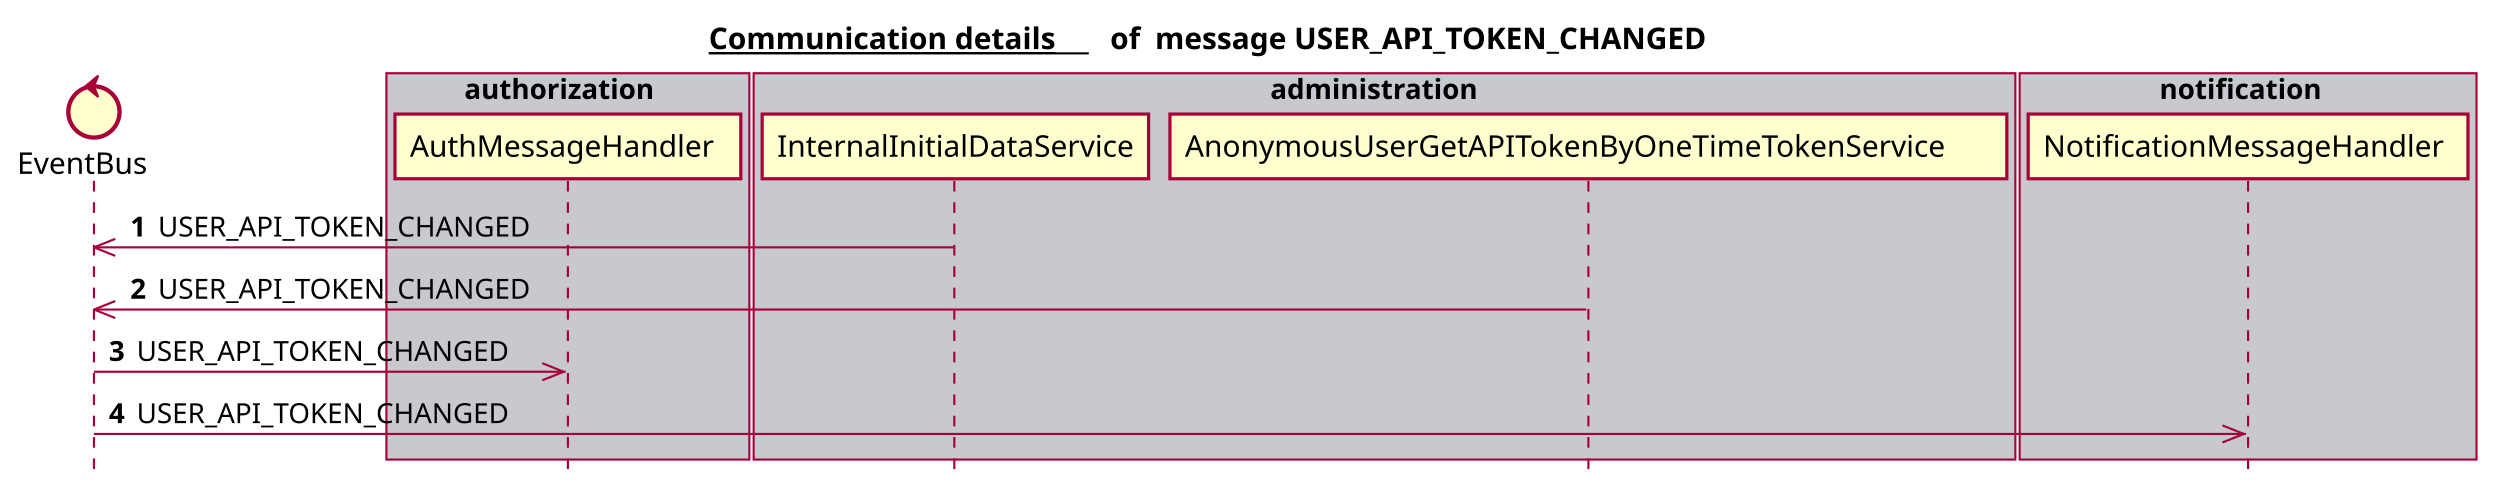
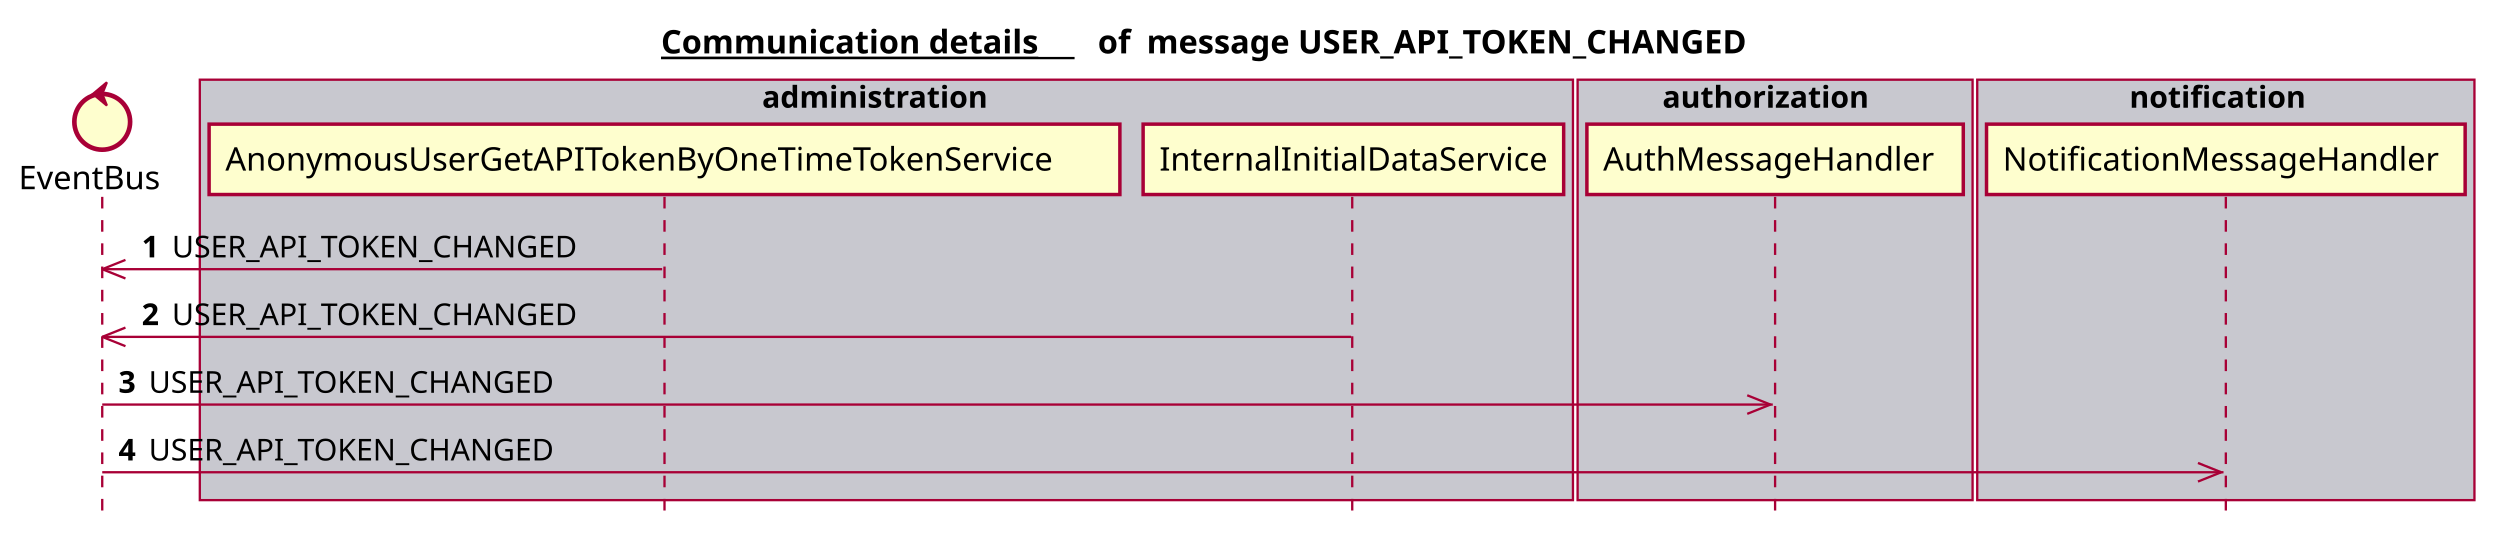
- <svg xmlns="http://www.w3.org/2000/svg" contentScriptType="application/ecmascript" contentStyleType="text/css" height="233px" preserveAspectRatio="none" style="width:1171px;height:233px;" version="1.1" viewBox="0 0 1171 233" width="1171px" zoomAndPan="magnify">
+ <svg xmlns="http://www.w3.org/2000/svg" contentScriptType="application/ecmascript" contentStyleType="text/css" height="233px" preserveAspectRatio="none" style="width:1076px;height:233px;" version="1.1" viewBox="0 0 1076 233" width="1076px" zoomAndPan="magnify">
  <defs />
  <g>
-     <text fill="#000000" font-family="sans-serif" font-size="14" font-weight="bold" lengthAdjust="spacingAndGlyphs" text-decoration="underline" textLength="178" x="332" y="22.995">Communication details</text>
-     <line style="stroke: #000000; stroke-width: 1.0;" x1="332" x2="510" y1="24.995" y2="24.995" />
-     <text fill="#000000" font-family="sans-serif" font-size="14" font-weight="bold" lengthAdjust="spacingAndGlyphs" textLength="16" x="520" y="22.995">of</text>
-     <text fill="#000000" font-family="sans-serif" font-size="14" font-weight="bold" lengthAdjust="spacingAndGlyphs" textLength="291" x="541" y="22.995">message USER_API_TOKEN_CHANGED</text>
-     <rect fill="#C8C8CF" height="180.961" style="stroke: #A80036; stroke-width: 1.0;" width="170" x="181" y="34.297" />
-     <text fill="#000000" font-family="sans-serif" font-size="13" font-weight="bold" lengthAdjust="spacingAndGlyphs" textLength="97" x="217.5" y="46.364">authorization</text>
-     <rect fill="#C8C8CF" height="180.961" style="stroke: #A80036; stroke-width: 1.0;" width="591" x="353" y="34.297" />
-     <text fill="#000000" font-family="sans-serif" font-size="13" font-weight="bold" lengthAdjust="spacingAndGlyphs" textLength="107" x="595" y="46.364">administration</text>
-     <rect fill="#C8C8CF" height="180.961" style="stroke: #A80036; stroke-width: 1.0;" width="214" x="946" y="34.297" />
-     <text fill="#000000" font-family="sans-serif" font-size="13" font-weight="bold" lengthAdjust="spacingAndGlyphs" textLength="83" x="1011.5" y="46.364">notification</text>
+     <text fill="#000000" font-family="sans-serif" font-size="14" font-weight="bold" lengthAdjust="spacingAndGlyphs" text-decoration="underline" textLength="178" x="284.5" y="22.995">Communication details</text>
+     <line style="stroke: #000000; stroke-width: 1.0;" x1="284.5" x2="462.5" y1="24.995" y2="24.995" />
+     <text fill="#000000" font-family="sans-serif" font-size="14" font-weight="bold" lengthAdjust="spacingAndGlyphs" textLength="16" x="472.5" y="22.995">of</text>
+     <text fill="#000000" font-family="sans-serif" font-size="14" font-weight="bold" lengthAdjust="spacingAndGlyphs" textLength="291" x="493.5" y="22.995">message USER_API_TOKEN_CHANGED</text>
+     <rect fill="#C8C8CF" height="180.961" style="stroke: #A80036; stroke-width: 1.0;" width="591" x="86" y="34.297" />
+     <text fill="#000000" font-family="sans-serif" font-size="13" font-weight="bold" lengthAdjust="spacingAndGlyphs" textLength="107" x="328" y="46.364">administration</text>
+     <rect fill="#C8C8CF" height="180.961" style="stroke: #A80036; stroke-width: 1.0;" width="170" x="679" y="34.297" />
+     <text fill="#000000" font-family="sans-serif" font-size="13" font-weight="bold" lengthAdjust="spacingAndGlyphs" textLength="97" x="715.5" y="46.364">authorization</text>
+     <rect fill="#C8C8CF" height="180.961" style="stroke: #A80036; stroke-width: 1.0;" width="214" x="851" y="34.297" />
+     <text fill="#000000" font-family="sans-serif" font-size="13" font-weight="bold" lengthAdjust="spacingAndGlyphs" textLength="83" x="916.5" y="46.364">notification</text>
    <line style="stroke: #A80036; stroke-width: 1.0; stroke-dasharray: 5.0,5.0;" x1="44" x2="44" y1="84.727" y2="221.258" />
-     <line style="stroke: #A80036; stroke-width: 1.0; stroke-dasharray: 5.0,5.0;" x1="266" x2="266" y1="84.727" y2="221.258" />
-     <line style="stroke: #A80036; stroke-width: 1.0; stroke-dasharray: 5.0,5.0;" x1="447" x2="447" y1="84.727" y2="221.258" />
-     <line style="stroke: #A80036; stroke-width: 1.0; stroke-dasharray: 5.0,5.0;" x1="744" x2="744" y1="84.727" y2="221.258" />
-     <line style="stroke: #A80036; stroke-width: 1.0; stroke-dasharray: 5.0,5.0;" x1="1053" x2="1053" y1="84.727" y2="221.258" />
+     <line style="stroke: #A80036; stroke-width: 1.0; stroke-dasharray: 5.0,5.0;" x1="286" x2="286" y1="84.727" y2="221.258" />
+     <line style="stroke: #A80036; stroke-width: 1.0; stroke-dasharray: 5.0,5.0;" x1="582" x2="582" y1="84.727" y2="221.258" />
+     <line style="stroke: #A80036; stroke-width: 1.0; stroke-dasharray: 5.0,5.0;" x1="764" x2="764" y1="84.727" y2="221.258" />
+     <line style="stroke: #A80036; stroke-width: 1.0; stroke-dasharray: 5.0,5.0;" x1="958" x2="958" y1="84.727" y2="221.258" />
    <text fill="#000000" font-family="sans-serif" font-size="14" lengthAdjust="spacingAndGlyphs" textLength="66" x="8" y="81.425">EventBus</text>
    <ellipse cx="44" cy="52.43" fill="#FEFECE" rx="12" ry="12" style="stroke: #A80036; stroke-width: 2.0;" />
    <polygon fill="#A80036" points="40,40.43,46,35.43,44,40.43,46,45.43,40,40.43" style="stroke: #A80036; stroke-width: 1.0;" />
-     <rect fill="#FEFECE" height="30.297" style="stroke: #A80036; stroke-width: 1.5;" width="162" x="185" y="53.43" />
-     <text fill="#000000" font-family="sans-serif" font-size="14" lengthAdjust="spacingAndGlyphs" textLength="148" x="192" y="73.425">AuthMessageHandler</text>
-     <rect fill="#FEFECE" height="30.297" style="stroke: #A80036; stroke-width: 1.5;" width="181" x="357" y="53.43" />
-     <text fill="#000000" font-family="sans-serif" font-size="14" lengthAdjust="spacingAndGlyphs" textLength="167" x="364" y="73.425">InternalInitialDataService</text>
-     <rect fill="#FEFECE" height="30.297" style="stroke: #A80036; stroke-width: 1.5;" width="392" x="548" y="53.43" />
-     <text fill="#000000" font-family="sans-serif" font-size="14" lengthAdjust="spacingAndGlyphs" textLength="378" x="555" y="73.425">AnonymousUserGetAPITokenByOneTimeTokenService</text>
-     <rect fill="#FEFECE" height="30.297" style="stroke: #A80036; stroke-width: 1.5;" width="206" x="950" y="53.43" />
-     <text fill="#000000" font-family="sans-serif" font-size="14" lengthAdjust="spacingAndGlyphs" textLength="192" x="957" y="73.425">NotificationMessageHandler</text>
+     <rect fill="#FEFECE" height="30.297" style="stroke: #A80036; stroke-width: 1.5;" width="392" x="90" y="53.43" />
+     <text fill="#000000" font-family="sans-serif" font-size="14" lengthAdjust="spacingAndGlyphs" textLength="378" x="97" y="73.425">AnonymousUserGetAPITokenByOneTimeTokenService</text>
+     <rect fill="#FEFECE" height="30.297" style="stroke: #A80036; stroke-width: 1.5;" width="181" x="492" y="53.43" />
+     <text fill="#000000" font-family="sans-serif" font-size="14" lengthAdjust="spacingAndGlyphs" textLength="167" x="499" y="73.425">InternalInitialDataService</text>
+     <rect fill="#FEFECE" height="30.297" style="stroke: #A80036; stroke-width: 1.5;" width="162" x="683" y="53.43" />
+     <text fill="#000000" font-family="sans-serif" font-size="14" lengthAdjust="spacingAndGlyphs" textLength="148" x="690" y="73.425">AuthMessageHandler</text>
+     <rect fill="#FEFECE" height="30.297" style="stroke: #A80036; stroke-width: 1.5;" width="206" x="855" y="53.43" />
+     <text fill="#000000" font-family="sans-serif" font-size="14" lengthAdjust="spacingAndGlyphs" textLength="192" x="862" y="73.425">NotificationMessageHandler</text>
    <line style="stroke: #A80036; stroke-width: 1.0;" x1="44" x2="54" y1="115.859" y2="111.859" />
    <line style="stroke: #A80036; stroke-width: 1.0;" x1="44" x2="54" y1="115.859" y2="119.859" />
-     <line style="stroke: #A80036; stroke-width: 1.0;" x1="44" x2="446.5" y1="115.859" y2="115.859" />
+     <line style="stroke: #A80036; stroke-width: 1.0;" x1="44" x2="285" y1="115.859" y2="115.859" />
    <text fill="#000000" font-family="sans-serif" font-size="13" font-weight="bold" lengthAdjust="spacingAndGlyphs" textLength="9" x="61" y="110.793">1</text>
    <text fill="#000000" font-family="sans-serif" font-size="13" lengthAdjust="spacingAndGlyphs" textLength="185" x="74" y="110.793">USER_API_TOKEN_CHANGED</text>
    <line style="stroke: #A80036; stroke-width: 1.0;" x1="44" x2="54" y1="144.992" y2="140.992" />
    <line style="stroke: #A80036; stroke-width: 1.0;" x1="44" x2="54" y1="144.992" y2="148.992" />
-     <line style="stroke: #A80036; stroke-width: 1.0;" x1="44" x2="743" y1="144.992" y2="144.992" />
+     <line style="stroke: #A80036; stroke-width: 1.0;" x1="44" x2="581.5" y1="144.992" y2="144.992" />
    <text fill="#000000" font-family="sans-serif" font-size="13" font-weight="bold" lengthAdjust="spacingAndGlyphs" textLength="9" x="61" y="139.926">2</text>
    <text fill="#000000" font-family="sans-serif" font-size="13" lengthAdjust="spacingAndGlyphs" textLength="185" x="74" y="139.926">USER_API_TOKEN_CHANGED</text>
-     <line style="stroke: #A80036; stroke-width: 1.0;" x1="264" x2="254" y1="174.125" y2="170.125" />
-     <line style="stroke: #A80036; stroke-width: 1.0;" x1="264" x2="254" y1="174.125" y2="178.125" />
-     <line style="stroke: #A80036; stroke-width: 1.0;" x1="44" x2="265" y1="174.125" y2="174.125" />
+     <line style="stroke: #A80036; stroke-width: 1.0;" x1="762" x2="752" y1="174.125" y2="170.125" />
+     <line style="stroke: #A80036; stroke-width: 1.0;" x1="762" x2="752" y1="174.125" y2="178.125" />
+     <line style="stroke: #A80036; stroke-width: 1.0;" x1="44" x2="763" y1="174.125" y2="174.125" />
    <text fill="#000000" font-family="sans-serif" font-size="13" font-weight="bold" lengthAdjust="spacingAndGlyphs" textLength="9" x="51" y="169.059">3</text>
    <text fill="#000000" font-family="sans-serif" font-size="13" lengthAdjust="spacingAndGlyphs" textLength="185" x="64" y="169.059">USER_API_TOKEN_CHANGED</text>
-     <line style="stroke: #A80036; stroke-width: 1.0;" x1="1051" x2="1041" y1="203.258" y2="199.258" />
-     <line style="stroke: #A80036; stroke-width: 1.0;" x1="1051" x2="1041" y1="203.258" y2="207.258" />
-     <line style="stroke: #A80036; stroke-width: 1.0;" x1="44" x2="1052" y1="203.258" y2="203.258" />
+     <line style="stroke: #A80036; stroke-width: 1.0;" x1="956" x2="946" y1="203.258" y2="199.258" />
+     <line style="stroke: #A80036; stroke-width: 1.0;" x1="956" x2="946" y1="203.258" y2="207.258" />
+     <line style="stroke: #A80036; stroke-width: 1.0;" x1="44" x2="957" y1="203.258" y2="203.258" />
    <text fill="#000000" font-family="sans-serif" font-size="13" font-weight="bold" lengthAdjust="spacingAndGlyphs" textLength="9" x="51" y="198.192">4</text>
    <text fill="#000000" font-family="sans-serif" font-size="13" lengthAdjust="spacingAndGlyphs" textLength="185" x="64" y="198.192">USER_API_TOKEN_CHANGED</text>
  </g>
</svg>
